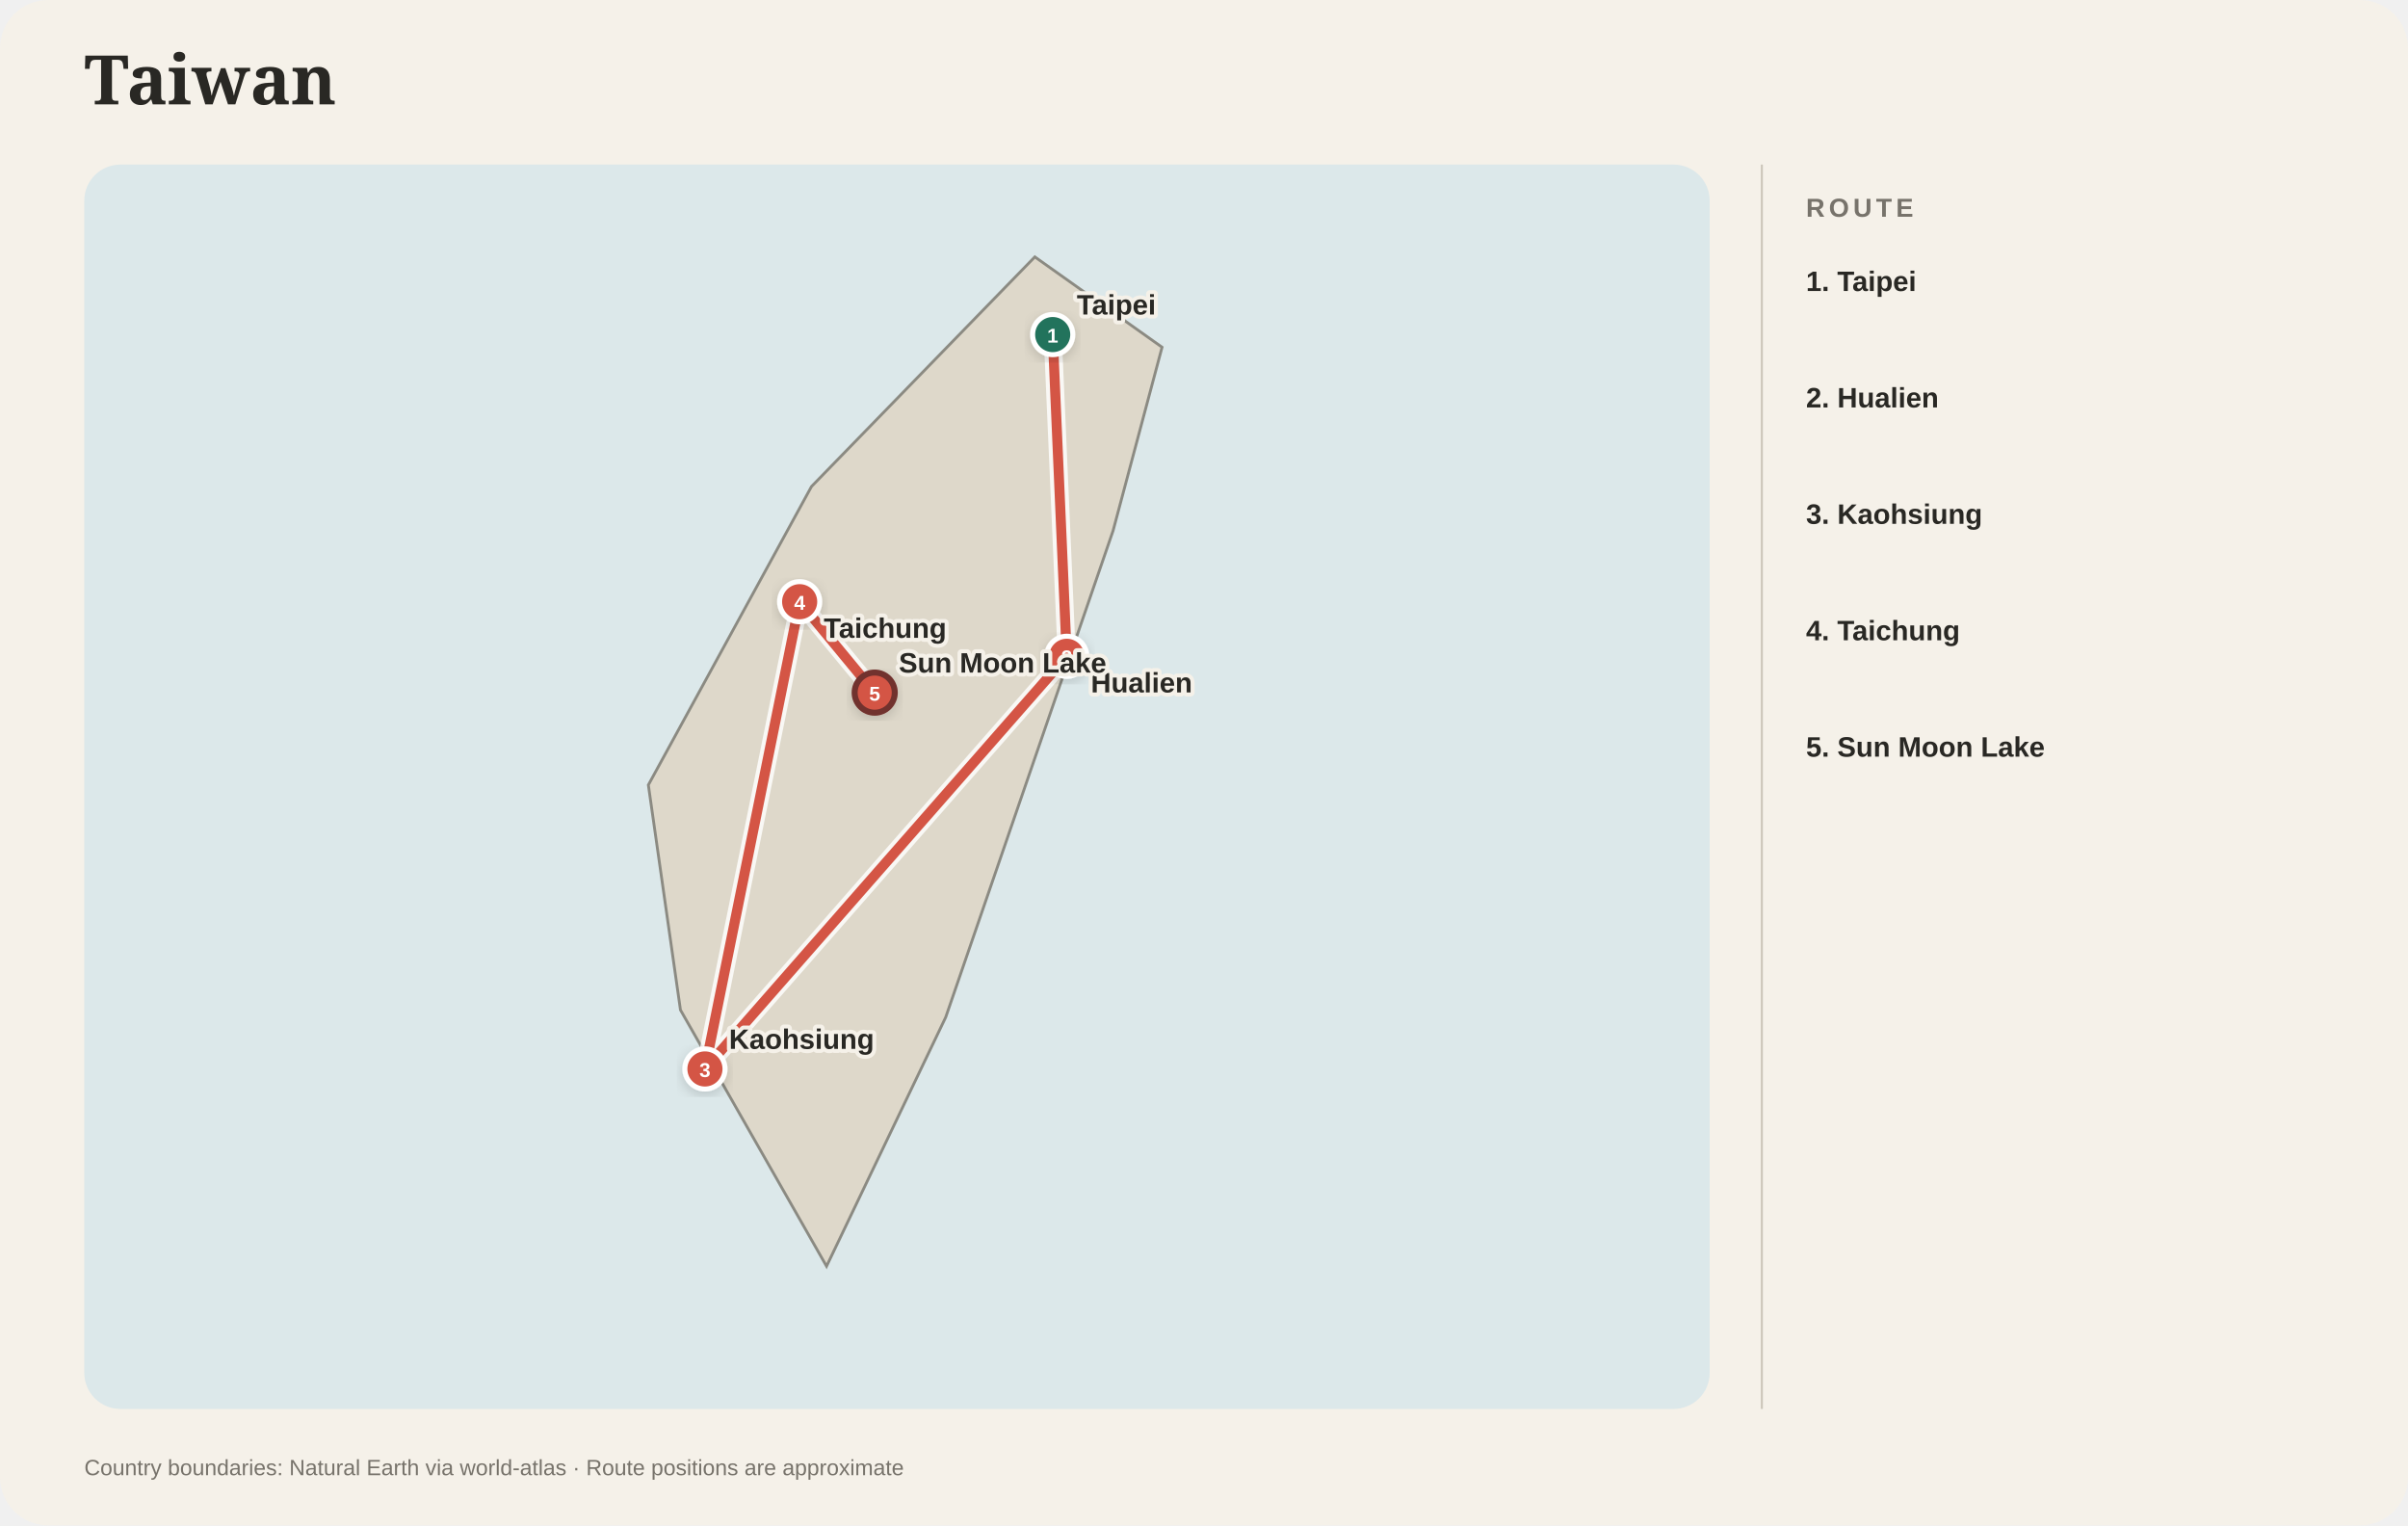
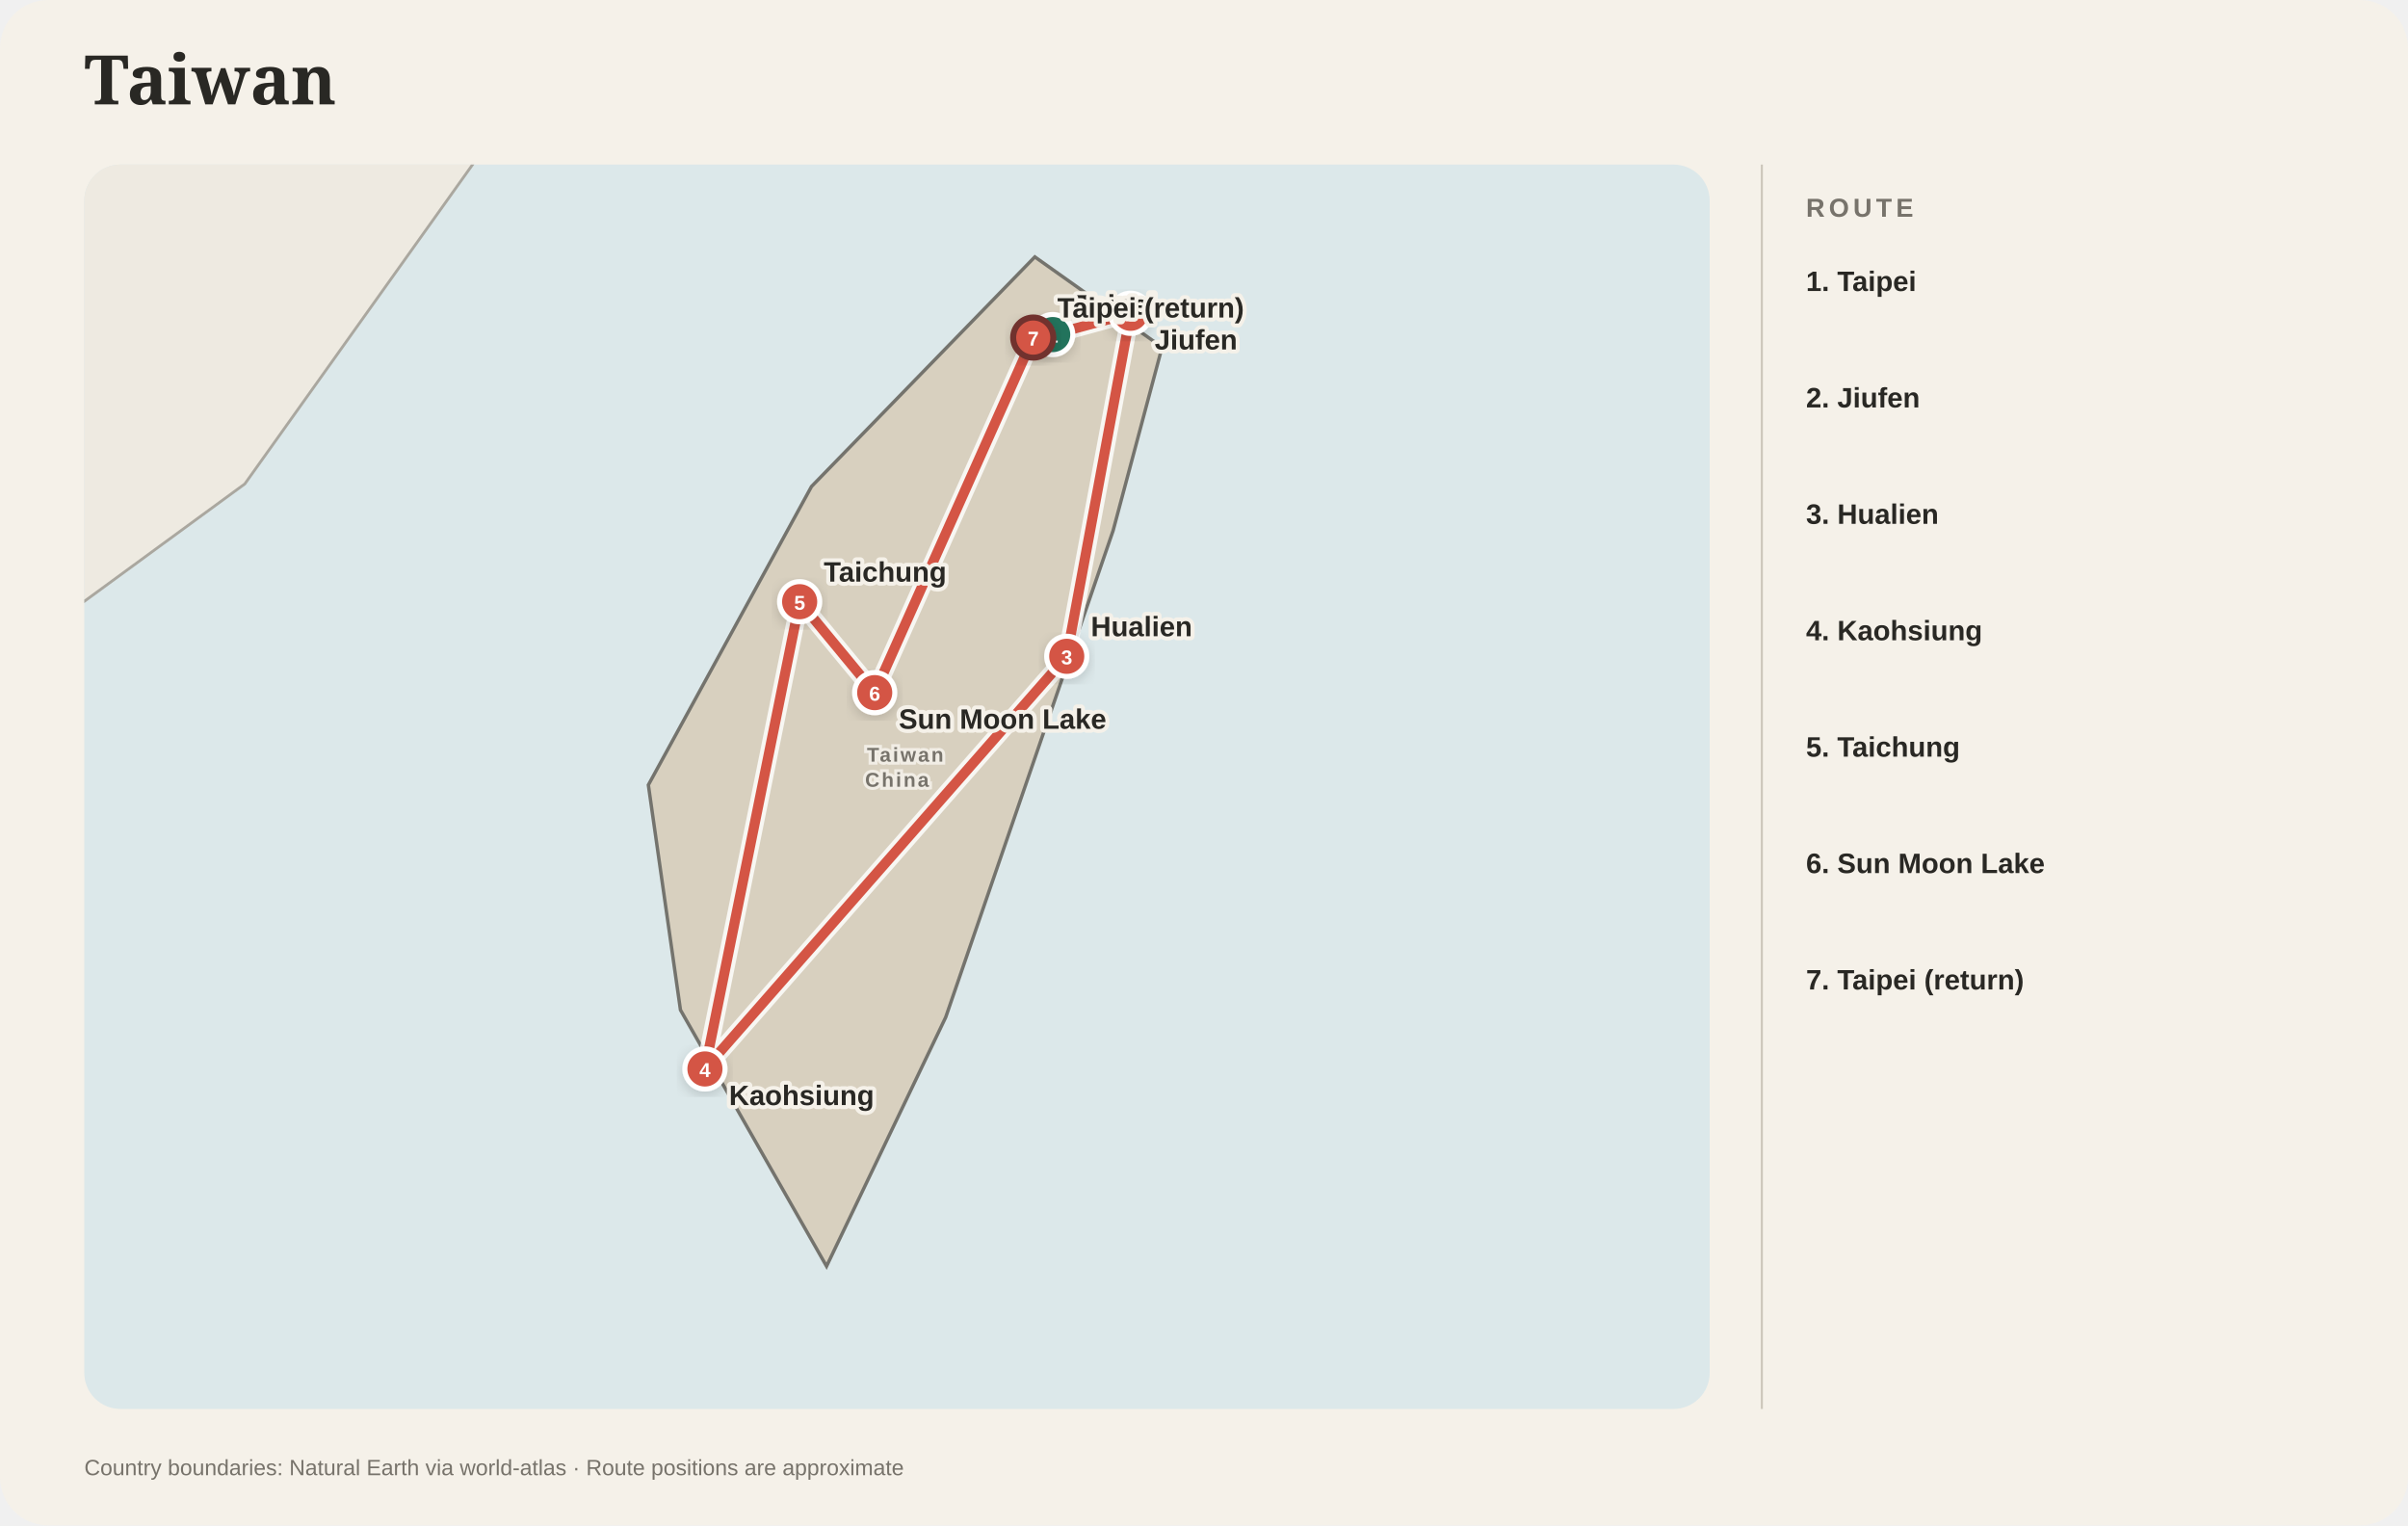
<svg xmlns="http://www.w3.org/2000/svg" viewBox="0 0 1200 760" role="img" aria-labelledby="title desc">
  <defs>
    <filter id="shadow" x="-20%" y="-20%" width="140%" height="140%">
      <feDropShadow dx="0" dy="2" stdDeviation="3" flood-opacity="0.16" />
    </filter>
    <clipPath id="map-clip">
      <rect x="42" y="82" width="810" height="620" rx="18" />
    </clipPath>
  </defs>
  <style>
-     .background{fill:#f5f1e9}.map-frame{fill:#dce8ea}.country{fill:#ded8ca;stroke:#8b8a82;stroke-width:1.4;vector-effect:non-scaling-stroke}.country-label{font:700 11px Arial,sans-serif;fill:#77736b;letter-spacing:1.2px;text-anchor:middle;paint-order:stroke;stroke:#ded8ca;stroke-width:3px}.route-halo{fill:none;stroke:#fff;stroke-width:9;stroke-linecap:round;stroke-linejoin:round;opacity:.82}.route{fill:none;stroke:#d45545;stroke-width:5;stroke-linecap:round;stroke-linejoin:round}.stop circle{fill:#d45545;stroke:#fff;stroke-width:2.5;filter:url(#shadow);transition:stroke-width .15s ease}.stop.start circle{fill:#24735c}.stop.end circle{stroke:#71312d;stroke-width:3}.stop text{font:700 10px Arial,sans-serif;fill:#fff;text-anchor:middle}.place-label{font:600 14px Arial,sans-serif;fill:#292824;paint-order:stroke;stroke:#f5f1e9;stroke-width:4;stroke-linejoin:round}.title{font:700 34px Georgia,serif;fill:#292824}.route-title{font:700 13px Arial,sans-serif;fill:#77736b;letter-spacing:2px}.summary-number{font:700 13px Arial,sans-serif;fill:#d45545}.summary-text{font:600 14px Arial,sans-serif;fill:#292824}.attribution{font:11px Arial,sans-serif;fill:#77736b}.divider{stroke:#cbc5b9;stroke-width:1}.stop-link{cursor:pointer;outline:none}.summary-text,.place-label{transition:fill .15s ease}.summary-stop:hover .summary-text,.summary-stop:focus-visible .summary-text,.summary-stop.is-linked-hover .summary-text,.place-label:hover,.place-label:focus-visible,.place-label.is-linked-hover{fill:#a83d35;text-decoration:underline}.stop:hover circle,.stop:focus-visible circle,.stop.is-linked-hover circle{stroke:#292824;stroke-width:4}.lightbox-map .divider,.lightbox-map .route-title,.lightbox-map .summary-stop{display:none}
+     .background{fill:#f5f1e9}.map-frame{fill:#dce8ea}.country{stroke:#8b8a82;stroke-width:1.4;vector-effect:non-scaling-stroke}.context-country{fill:#eeeae1;stroke:#aaa79f}.route-country{fill:#d8d0bf;stroke:#74736d;stroke-width:1.7}.country-label{font:700 10px Arial,sans-serif;fill:#77736b;letter-spacing:1px;text-anchor:middle;paint-order:stroke;stroke:#f1ede5;stroke-width:3px}.route-halo{fill:none;stroke:#fff;stroke-width:9;stroke-linecap:round;stroke-linejoin:round;opacity:.82}.route{fill:none;stroke:#d45545;stroke-width:5;stroke-linecap:round;stroke-linejoin:round}.stop circle{fill:#d45545;stroke:#fff;stroke-width:2.5;filter:url(#shadow);transition:stroke-width .15s ease}.stop.start circle{fill:#24735c}.stop.end circle{stroke:#71312d;stroke-width:3}.stop text{font:700 10px Arial,sans-serif;fill:#fff;text-anchor:middle}.place-label{font:600 14px Arial,sans-serif;fill:#292824;paint-order:stroke;stroke:#f5f1e9;stroke-width:4;stroke-linejoin:round}.title{font:700 34px Georgia,serif;fill:#292824}.route-title{font:700 13px Arial,sans-serif;fill:#77736b;letter-spacing:2px}.summary-number{font:700 13px Arial,sans-serif;fill:#d45545}.summary-text{font:600 14px Arial,sans-serif;fill:#292824}.attribution{font:11px Arial,sans-serif;fill:#77736b}.divider{stroke:#cbc5b9;stroke-width:1}.stop-link{cursor:pointer;outline:none}.summary-text,.place-label{transition:fill .15s ease}.summary-stop:hover .summary-text,.summary-stop:focus-visible .summary-text,.summary-stop.is-linked-hover .summary-text,.place-label:hover,.place-label:focus-visible,.place-label.is-linked-hover{fill:#a83d35;text-decoration:underline}.stop:hover circle,.stop:focus-visible circle,.stop.is-linked-hover circle{stroke:#292824;stroke-width:4}.lightbox-map .divider,.lightbox-map .route-title,.lightbox-map .summary-stop{display:none}
  </style>
  <rect class="background" width="1200" height="760" rx="24" />
  <text class="title" x="42" y="52">Taiwan</text>
  <rect class="map-frame" x="42" y="82" width="810" height="620" rx="18" />
  <g clip-path="url(#map-clip)">
-     <path class="country" d="M554.7,264.4 L471.3,506.8 L411.9,630.9 L339.1,503.2 L323.1,391.1 L404.4,242.4 L515.7,128.0 L579.1,173.0 L554.7,264.4 Z" />
-     <path class="route-halo" d="M524.6,166.7 L531.6,327.0 L351.3,532.6 L398.5,299.8 L435.9,345.1" />
-     <path class="route" d="M524.6,166.7 L531.6,327.0 L351.3,532.6 L398.5,299.8 L435.9,345.1" />
+     <path class="country context-country" d="M-1150.6,1201.4 L-1264.4,1154.6 L-1268.4,1024.3 L-1200.0,956.0 L-1048.3,913.5 L-969.0,917.1 L-938.0,974.9 L-998.9,1041.5 L-1030.8,1128.7 L-1150.6,1201.4 Z M-5200.4,-2450.9 L-5211.4,-2537.2 L-5116.6,-2576.6 L-5241.4,-2839.2 L-4966.9,-2899.6 L-4895.5,-2933.1 L-4795.7,-3203.9 L-4520.7,-3154.3 L-4443.4,-3222.6 L-4436.9,-3374.1 L-4322.1,-3388.5 L-4216.3,-3489.1 L-4161.9,-3501.6 L-4125.5,-3395.9 L-4009.2,-3315.8 L-3811.6,-3259.0 L-3715.7,-3137.1 L-3769.1,-2960.5 L-3719.2,-2895.0 L-3554.6,-2869.2 L-3367.9,-2847.9 L-3200.2,-2753.7 L-3114.9,-2736.8 L-3051.5,-2597.6 L-2970.2,-2507.8 L-2817.4,-2511.3 L-2531.0,-2477.3 L-2346.8,-2498.3 L-2210.1,-2475.8 L-2005.0,-2383.9 L-1837.3,-2384.1 L-1775.9,-2337.0 L-1614.2,-2418.4 L-1390.7,-2470.9 L-1182.5,-2476.5 L-1020.9,-2529.8 L-921.0,-2610.7 L-824.2,-2661.6 L-846.7,-2711.5 L-891.1,-2769.6 L-818.2,-2867.1 L-740.4,-2853.5 L-597.7,-2822.8 L-459.4,-2902.9 L-248.3,-2961.6 L-146.5,-3061.6 L-49.2,-3104.6 L152.4,-3124.6 L261.7,-3107.7 L276.7,-3161.5 L151.4,-3267.2 L40.1,-3315.5 L-66.7,-3259.5 L-203.4,-3283.0 L-281.8,-3264.1 L-317.7,-3325.8 L-219.4,-3476.8 L-152.0,-3590.9 L14.2,-3533.9 L209.8,-3629.3 L208.3,-3695.9 L333.6,-3856.3 L410.9,-3904.7 L408.9,-3988.2 L333.1,-4024.3 L447.4,-4099.5 L619.5,-4126.6 L803.7,-4130.7 L1010.8,-4085.7 L1132.6,-4030.1 L1218.4,-3877.6 L1270.3,-3812.6 L1318.7,-3719.7 L1370.1,-3571.5 L1611.2,-3523.1 L1775.3,-3415.6 L1831.2,-3273.6 L2042.3,-3273.3 L2162.1,-3332.9 L2391.2,-3377.7 L2318.3,-3241.6 L2264.9,-3186.3 L2217.0,-3020.7 L2124.2,-2873.5 L1955.5,-2900.1 L1836.7,-2846.9 L1873.2,-2717.4 L1853.2,-2538.7 L1782.3,-2534.6 L1783.3,-2457.9 L1694.0,-2546.9 L1638.6,-2462.2 L1424.5,-2397.2 L1446.5,-2317.3 L1326.2,-2323.0 L1260.8,-2370.3 L1165.5,-2263.1 L1012.8,-2181.7 L899.5,-2084.7 L705.9,-2040.9 L604.1,-1970.0 L454.3,-1928.8 L528.2,-1998.9 L499.3,-2057.8 L609.1,-2159.4 L535.7,-2238.8 L414.9,-2185.3 L258.2,-2080.1 L172.9,-1982.6 L37.1,-1975.1 L-33.7,-1904.7 L39.6,-1802.4 L152.9,-1777.5 L157.4,-1709.7 L267.2,-1665.4 L422.4,-1773.4 L545.7,-1714.6 L635.0,-1710.7 L657.5,-1631.4 L461.3,-1589.2 L396.5,-1507.5 L261.7,-1431.8 L190.8,-1325.8 L340.1,-1242.6 L394.5,-1093.9 L478.8,-955.4 L573.1,-839.2 L570.6,-726.9 L483.8,-685.7 L516.7,-605.0 L598.6,-557.9 L577.1,-434.8 L541.7,-315.1 L464.3,-301.5 L363.0,-137.7 L250.7,60.7 L122.0,241.1 L-68.7,380.6 L-261.3,508.1 L-417.5,525.5 L-502.3,592.5 L-550.2,543.4 L-628.6,618.6 L-822.2,694.4 L-969.0,717.4 L-1016.4,877.2 L-1093.2,886.1 L-1129.6,776.3 L-1096.7,718.0 L-1282.9,669.6 L-1348.2,694.1 L-1488.0,654.7 L-1553.8,593.3 L-1531.9,506.3 L-1658.6,478.6 L-1725.5,421.8 L-1843.3,502.4 L-1978.5,519.8 L-2088.8,519.1 L-2163.2,556.2 L-2235.1,578.2 L-2214.1,751.2 L-2288.0,747.1 L-2300.4,711.6 L-2304.9,649.1 L-2406.2,693.1 L-2466.6,665.2 L-2569.4,608.4 L-2529.0,483.0 L-2616.8,453.6 L-2649.8,314.3 L-2796.0,339.4 L-2779.5,160.0 L-2648.3,33.8 L-2642.8,-90.8 L-2646.8,-206.5 L-2707.2,-242.6 L-2753.6,-331.7 L-2834.4,-320.4 L-2984.1,-343.2 L-2937.2,-406.7 L-3002.1,-500.6 L-3100.9,-436.9 L-3217.2,-474.0 L-3377.4,-377.8 L-3503.1,-265.4 L-3614.9,-246.5 L-3675.8,-287.2 L-3749.2,-290.7 L-3848.0,-325.8 L-3922.9,-287.4 L-4014.7,-175.1 L-4026.2,-294.1 L-4111.0,-262.3 L-4272.7,-276.9 L-4429.4,-311.7 L-4541.7,-378.0 L-4649.5,-408.0 L-4695.9,-480.7 L-4774.2,-502.2 L-4914.0,-600.7 L-5025.3,-647.3 L-5082.7,-611.2 L-5275.3,-716.9 L-5411.5,-812.6 L-5450.5,-979.2 L-5350.6,-959.0 L-5346.2,-1036.1 L-5401.6,-1113.6 L-5387.6,-1237.0 L-5536.3,-1414.1 L-5764.4,-1475.3 L-5805.3,-1591.5 L-5907.6,-1662.1 L-5932.5,-1705.4 L-5953.5,-1791.6 L-5948.5,-1850.5 L-6032.9,-1884.8 L-6078.3,-1869.7 L-6113.2,-2009.4 L-6073.8,-2044.2 L-6093.2,-2079.6 L-5960.5,-2151.0 L-5864.7,-2180.7 L-5718.0,-2160.2 L-5665.5,-2256.9 L-5487.9,-2274.8 L-5438.5,-2334.7 L-5219.9,-2416.6 L-5200.4,-2450.9 Z" />
+     <path class="country route-country" d="M554.7,264.4 L471.3,506.8 L411.9,630.9 L339.1,503.2 L323.1,391.1 L404.4,242.4 L515.7,128.0 L579.1,173.0 L554.7,264.4 Z" />
+     <text class="country-label" x="447.0" y="392.0">China</text>
+     <text class="country-label" x="451.1" y="379.5">Taiwan</text>
+     <path class="route-halo" d="M524.6,166.7 L563.4,156.1 L531.6,327.0 L351.3,532.6 L398.5,299.8 L435.9,345.1 L514.9,168.2" />
+     <path class="route" d="M524.6,166.7 L563.4,156.1 L531.6,327.0 L351.3,532.6 L398.5,299.8 L435.9,345.1 L514.9,168.2" />
    <g class="stop stop-link start" data-section="0" data-stop-name="Taipei" transform="translate(524.6 166.7)">
      <circle r="10" />
      <text x="0" y="4">1</text>
    </g>
-     <g class="stop stop-link" data-section="3" data-stop-name="Hualien" transform="translate(531.6 327.0)">
+     <g class="stop stop-link" data-section="2" data-stop-name="Jiufen" transform="translate(563.4 156.1)">
      <circle r="10" />
      <text x="0" y="4">2</text>
    </g>
-     <g class="stop stop-link" data-section="5" data-stop-name="Kaohsiung" transform="translate(351.3 532.6)">
+     <g class="stop stop-link" data-section="3" data-stop-name="Hualien" transform="translate(531.6 327.0)">
      <circle r="10" />
      <text x="0" y="4">3</text>
    </g>
-     <g class="stop stop-link" data-section="7" data-stop-name="Taichung" transform="translate(398.5 299.8)">
+     <g class="stop stop-link" data-section="5" data-stop-name="Kaohsiung" transform="translate(351.3 532.6)">
      <circle r="10" />
      <text x="0" y="4">4</text>
    </g>
-     <g class="stop stop-link end" data-section="8" data-stop-name="Sun Moon Lake" transform="translate(435.9 345.1)">
+     <g class="stop stop-link" data-section="7" data-stop-name="Taichung" transform="translate(398.5 299.8)">
      <circle r="10" />
      <text x="0" y="4">5</text>
    </g>
+     <g class="stop stop-link" data-section="8" data-stop-name="Sun Moon Lake" transform="translate(435.9 345.1)">
+       <circle r="10" />
+       <text x="0" y="4">6</text>
+     </g>
+     <g class="stop stop-link end" data-section="9" data-stop-name="Taipei (return)" transform="translate(514.9 168.2)">
+       <circle r="10" />
+       <text x="0" y="4">7</text>
+     </g>
    <text class="place-label stop-link" data-section="0" data-stop-name="Taipei" x="536.6" y="156.7" text-anchor="start">Taipei</text>
-     <text class="place-label stop-link" data-section="3" data-stop-name="Hualien" x="543.6" y="345.0" text-anchor="start">Hualien</text>
-     <text class="place-label stop-link" data-section="5" data-stop-name="Kaohsiung" x="363.3" y="522.6" text-anchor="start">Kaohsiung</text>
-     <text class="place-label stop-link" data-section="7" data-stop-name="Taichung" x="410.5" y="317.8" text-anchor="start">Taichung</text>
-     <text class="place-label stop-link" data-section="8" data-stop-name="Sun Moon Lake" x="447.9" y="335.1" text-anchor="start">Sun Moon Lake</text>
+     <text class="place-label stop-link" data-section="2" data-stop-name="Jiufen" x="575.4" y="174.1" text-anchor="start">Jiufen</text>
+     <text class="place-label stop-link" data-section="3" data-stop-name="Hualien" x="543.6" y="317.0" text-anchor="start">Hualien</text>
+     <text class="place-label stop-link" data-section="5" data-stop-name="Kaohsiung" x="363.3" y="550.6" text-anchor="start">Kaohsiung</text>
+     <text class="place-label stop-link" data-section="7" data-stop-name="Taichung" x="410.5" y="289.8" text-anchor="start">Taichung</text>
+     <text class="place-label stop-link" data-section="8" data-stop-name="Sun Moon Lake" x="447.9" y="363.1" text-anchor="start">Sun Moon Lake</text>
+     <text class="place-label stop-link" data-section="9" data-stop-name="Taipei (return)" x="526.9" y="158.2" text-anchor="start">Taipei (return)</text>
  </g>
  <line class="divider" x1="878" y1="82" x2="878" y2="702" />
  <text class="route-title" x="900" y="108">ROUTE</text>
  <g class="summary-stop stop-link" data-section="0" data-stop-name="1. Taipei" transform="translate(900 145.0)">
    <text class="summary-text" x="0" y="0">
      <tspan x="0" dy="0">1. Taipei</tspan>
    </text>
  </g>
-   <g class="summary-stop stop-link" data-section="3" data-stop-name="2. Hualien" transform="translate(900 203.0)">
+   <g class="summary-stop stop-link" data-section="2" data-stop-name="2. Jiufen" transform="translate(900 203.0)">
    <text class="summary-text" x="0" y="0">
-       <tspan x="0" dy="0">2. Hualien</tspan>
+       <tspan x="0" dy="0">2. Jiufen</tspan>
    </text>
  </g>
-   <g class="summary-stop stop-link" data-section="5" data-stop-name="3. Kaohsiung" transform="translate(900 261.0)">
+   <g class="summary-stop stop-link" data-section="3" data-stop-name="3. Hualien" transform="translate(900 261.0)">
    <text class="summary-text" x="0" y="0">
-       <tspan x="0" dy="0">3. Kaohsiung</tspan>
+       <tspan x="0" dy="0">3. Hualien</tspan>
    </text>
  </g>
-   <g class="summary-stop stop-link" data-section="7" data-stop-name="4. Taichung" transform="translate(900 319.0)">
+   <g class="summary-stop stop-link" data-section="5" data-stop-name="4. Kaohsiung" transform="translate(900 319.0)">
    <text class="summary-text" x="0" y="0">
-       <tspan x="0" dy="0">4. Taichung</tspan>
+       <tspan x="0" dy="0">4. Kaohsiung</tspan>
    </text>
  </g>
-   <g class="summary-stop stop-link" data-section="8" data-stop-name="5. Sun Moon Lake" transform="translate(900 377.0)">
+   <g class="summary-stop stop-link" data-section="7" data-stop-name="5. Taichung" transform="translate(900 377.0)">
    <text class="summary-text" x="0" y="0">
-       <tspan x="0" dy="0">5. Sun Moon Lake</tspan>
+       <tspan x="0" dy="0">5. Taichung</tspan>
+     </text>
+   </g>
+   <g class="summary-stop stop-link" data-section="8" data-stop-name="6. Sun Moon Lake" transform="translate(900 435.0)">
+     <text class="summary-text" x="0" y="0">
+       <tspan x="0" dy="0">6. Sun Moon Lake</tspan>
+     </text>
+   </g>
+   <g class="summary-stop stop-link" data-section="9" data-stop-name="7. Taipei (return)" transform="translate(900 493.0)">
+     <text class="summary-text" x="0" y="0">
+       <tspan x="0" dy="0">7. Taipei (return)</tspan>
    </text>
  </g>
  <text class="attribution" x="42" y="735">Country boundaries: Natural Earth via world-atlas · Route positions are approximate</text>
</svg>
